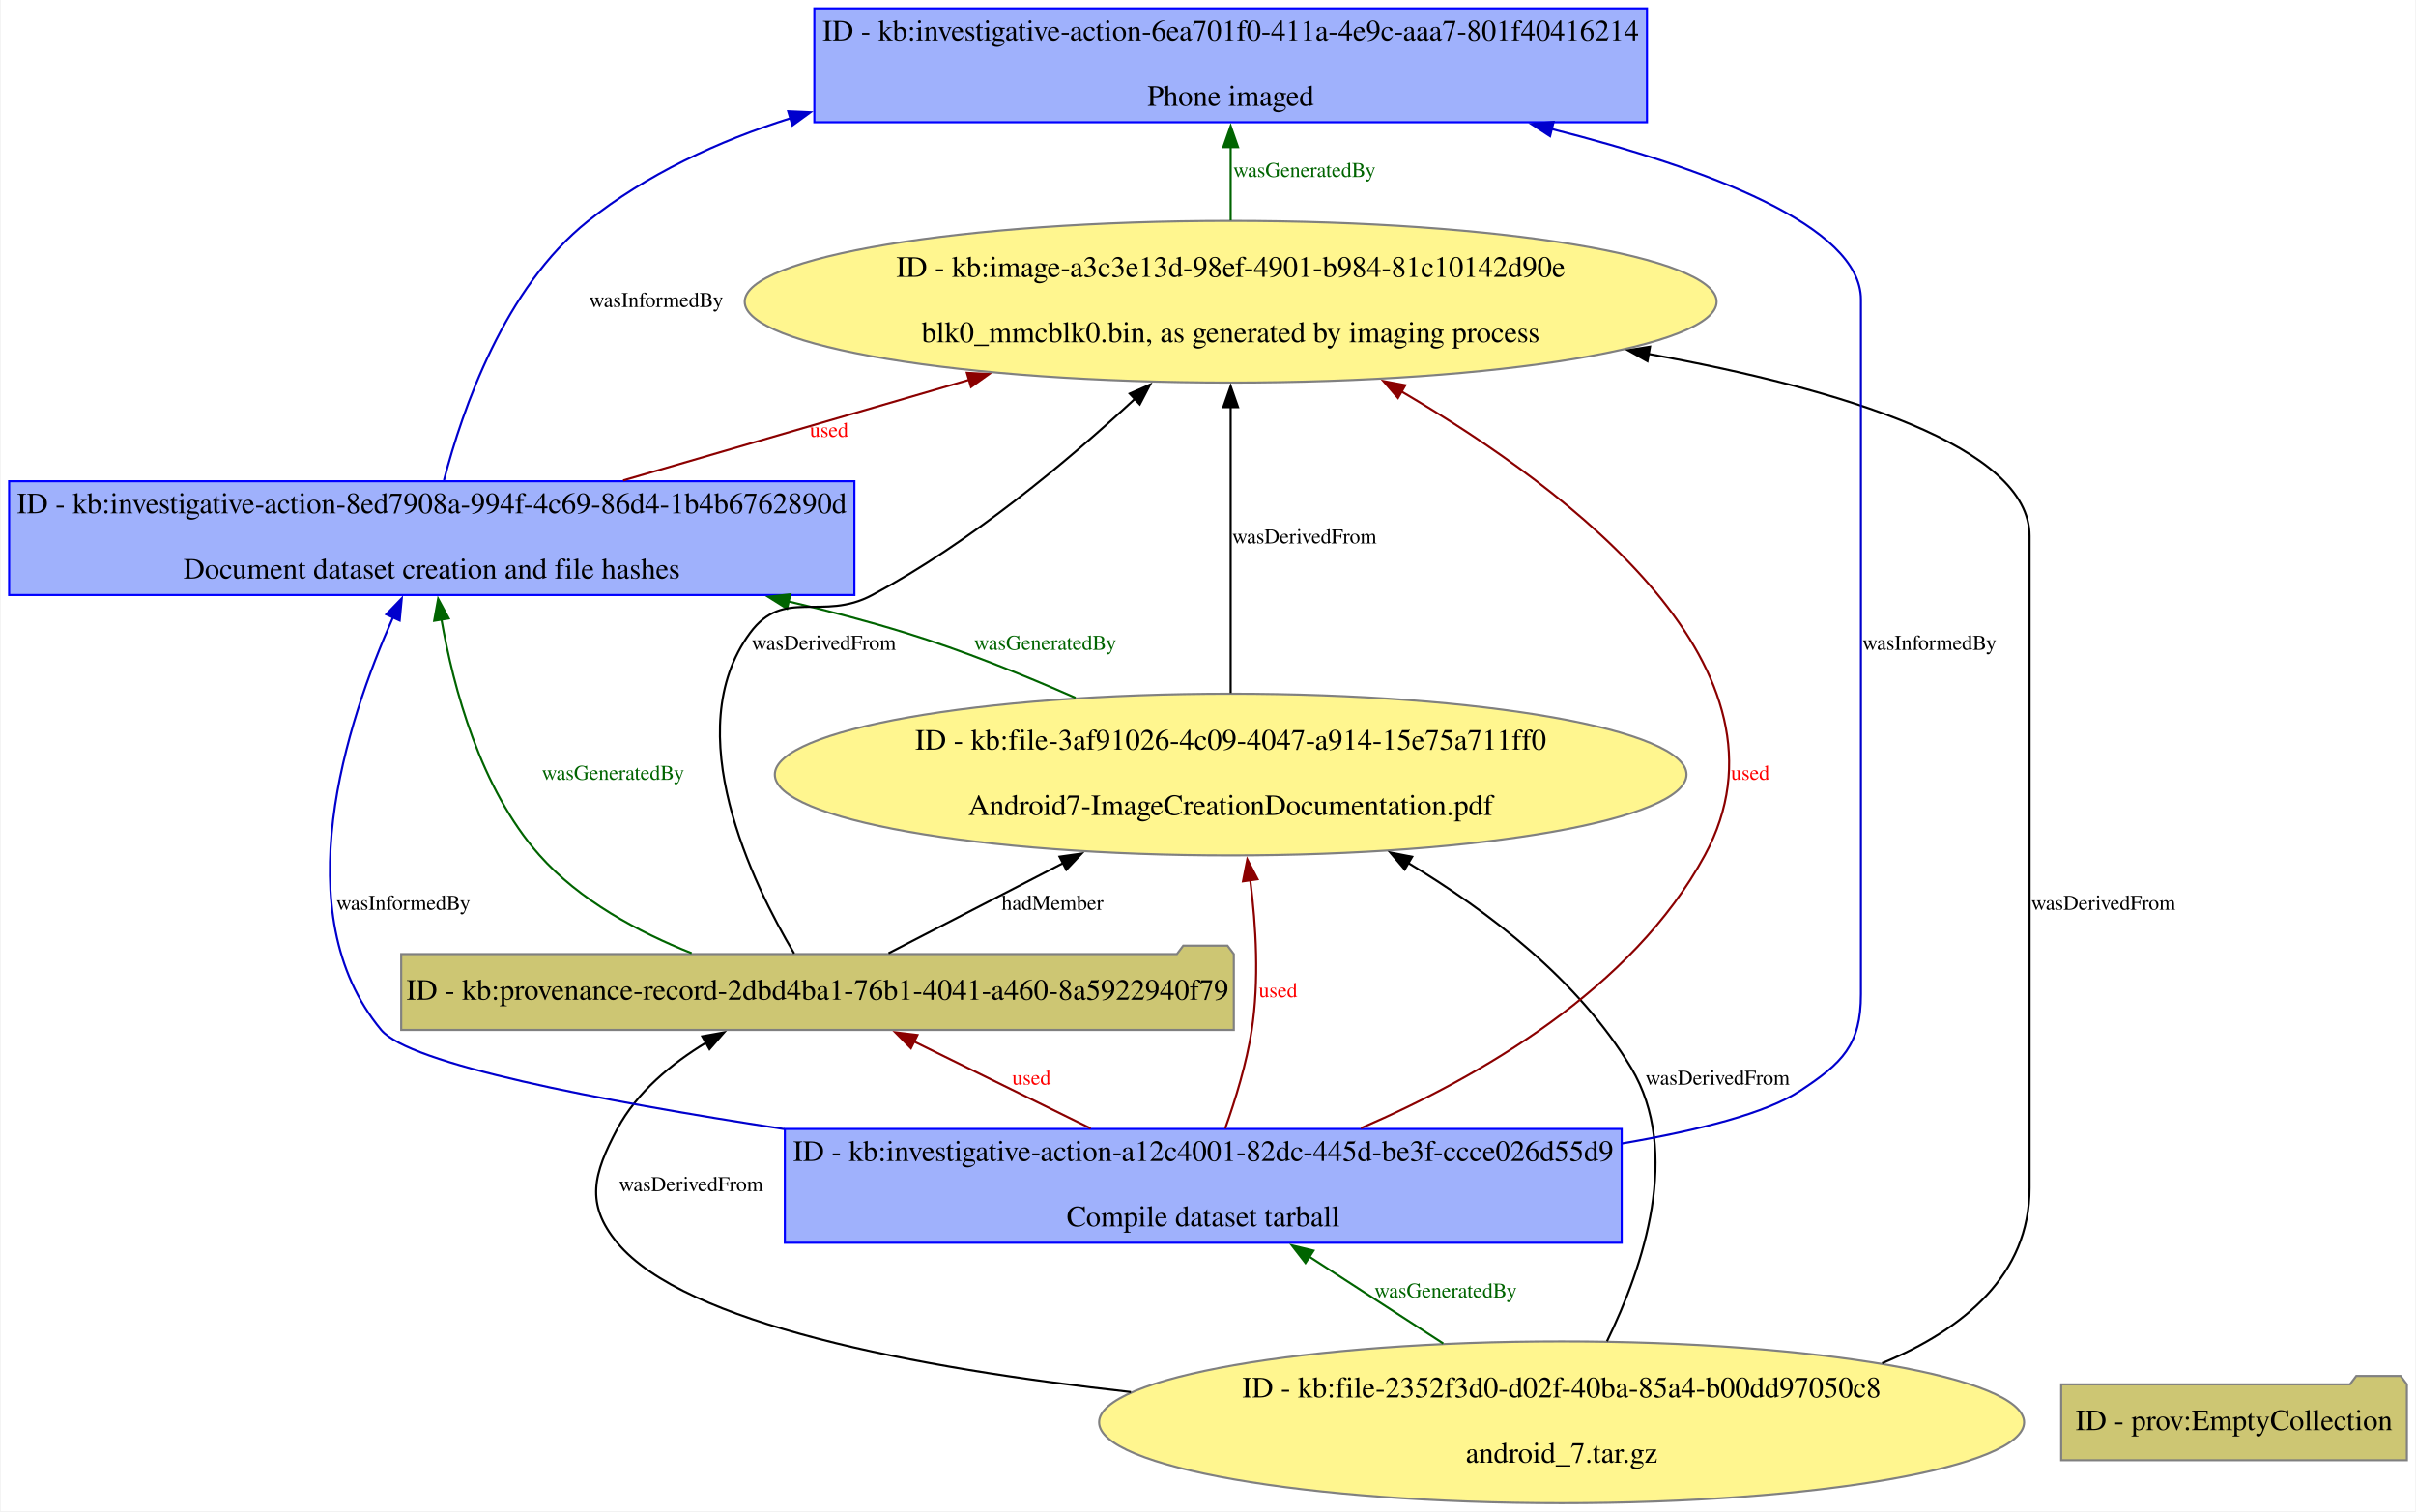
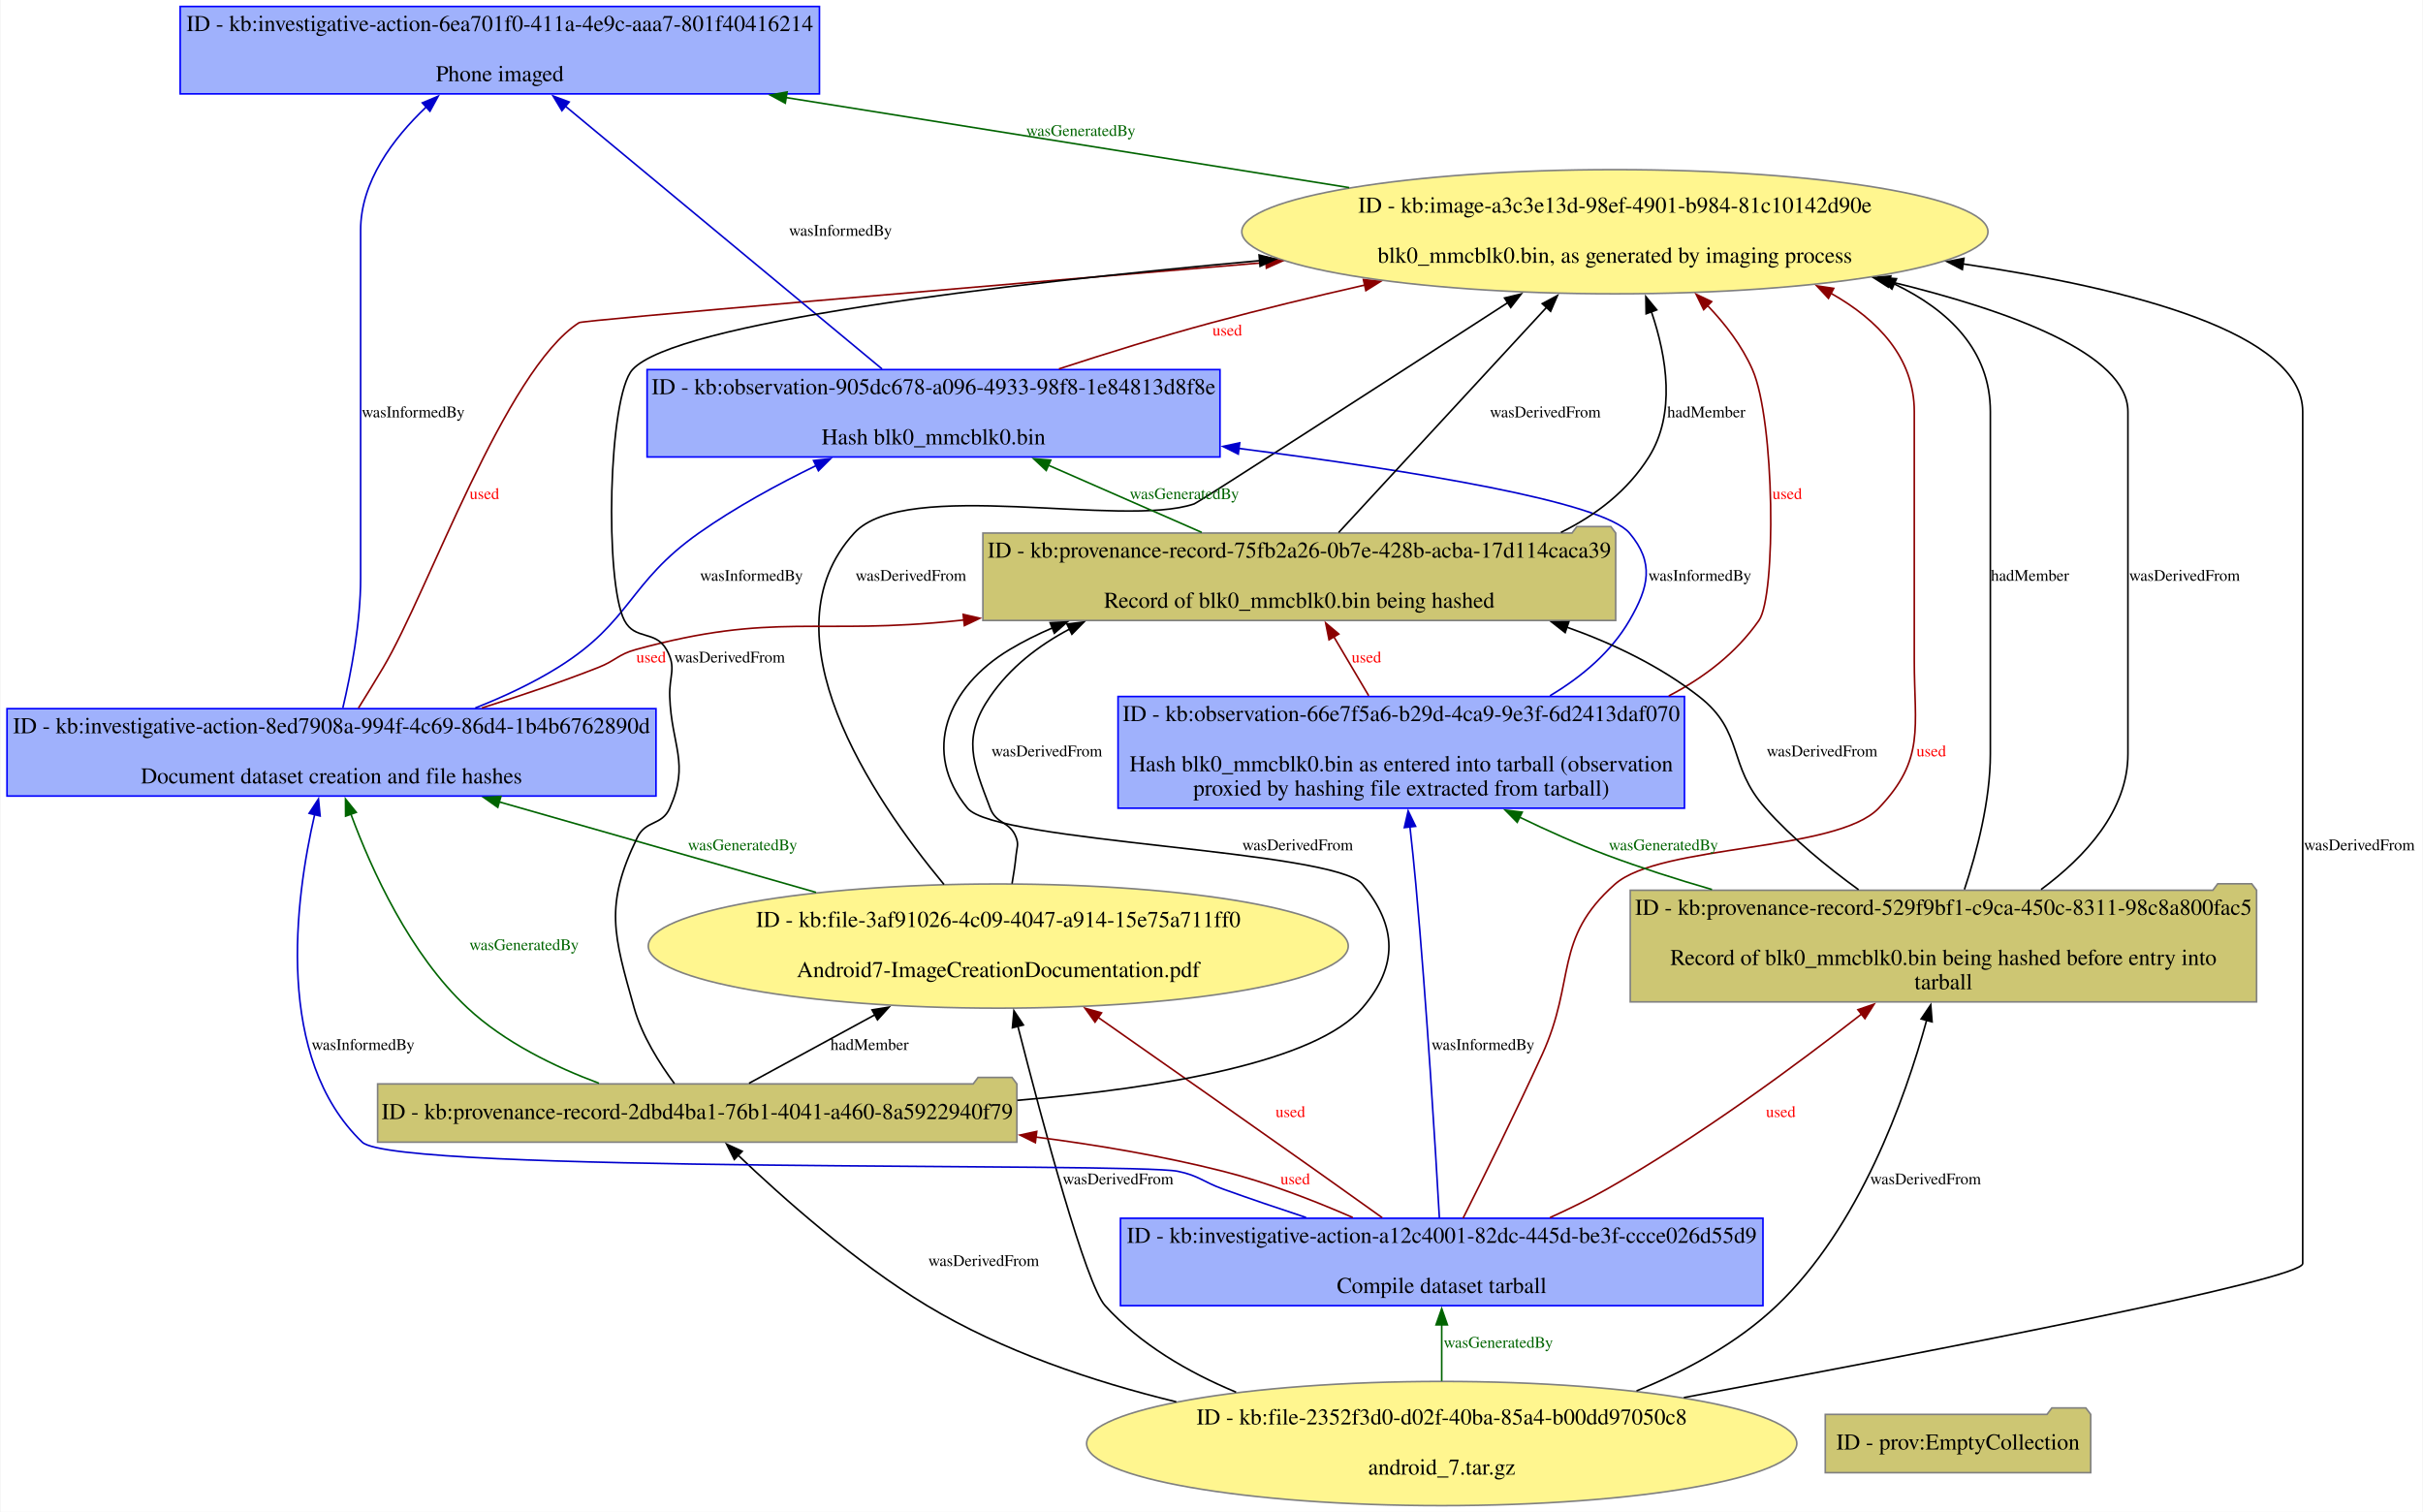
- <svg xmlns="http://www.w3.org/2000/svg" width="1146pt" height="717pt" viewBox="0.00 0.00 1145.50 717.10">
-   <g id="graph0" class="graph" transform="scale(1 1) rotate(0) translate(4 713.1)">
-     <polygon fill="white" stroke="none" points="-4,4 -4,-713.1 1141.5,-713.1 1141.5,4 -4,4" />
+ <svg xmlns="http://www.w3.org/2000/svg" width="1497pt" height="934pt" viewBox="0.00 0.00 1496.50 934.10">
+   <g id="graph0" class="graph" transform="scale(1 1) rotate(0) translate(4 930.1)">
+     <polygon fill="white" stroke="none" points="-4,4 -4,-930.1 1492.5,-930.1 1492.5,4 -4,4" />
    <g id="node1" class="node">
-       <ellipse fill="#fff68f" stroke="#808080" cx="736.5" cy="-38.18" rx="219.41" ry="38.37" />
-       <text text-anchor="middle" x="736.5" y="-49.98" font-family="Times,serif" font-size="14.00">ID - kb:file-2352f3d0-d02f-40ba-85a4-b00dd97050c8</text>
-       <text text-anchor="middle" x="736.5" y="-18.98" font-family="Times,serif" font-size="14.00">android_7.tar.gz</text>
+       <ellipse fill="#fff68f" stroke="#808080" cx="886.5" cy="-38.18" rx="219.41" ry="38.37" />
+       <text text-anchor="middle" x="886.5" y="-49.98" font-family="Times,serif" font-size="14.00">ID - kb:file-2352f3d0-d02f-40ba-85a4-b00dd97050c8</text>
+       <text text-anchor="middle" x="886.5" y="-18.98" font-family="Times,serif" font-size="14.00">android_7.tar.gz</text>
    </g>
    <g id="node2" class="node">
-       <ellipse fill="#fff68f" stroke="#808080" cx="579.5" cy="-345.55" rx="216.25" ry="38.37" />
-       <text text-anchor="middle" x="579.5" y="-357.35" font-family="Times,serif" font-size="14.00">ID - kb:file-3af91026-4c09-4047-a914-15e75a711ff0</text>
-       <text text-anchor="middle" x="579.5" y="-326.35" font-family="Times,serif" font-size="14.00">Android7-ImageCreationDocumentation.pdf</text>
+       <ellipse fill="#fff68f" stroke="#808080" cx="612.5" cy="-345.55" rx="216.25" ry="38.37" />
+       <text text-anchor="middle" x="612.5" y="-357.35" font-family="Times,serif" font-size="14.00">ID - kb:file-3af91026-4c09-4047-a914-15e75a711ff0</text>
+       <text text-anchor="middle" x="612.5" y="-326.35" font-family="Times,serif" font-size="14.00">Android7-ImageCreationDocumentation.pdf</text>
    </g>
    <g id="edge1" class="edge">
-       <path fill="none" stroke="black" d="M758.03,-76.63C775.43,-112.32 793.44,-166.39 769.5,-206.37 744.68,-247.82 702.14,-280.5 663.61,-303.65" />
-       <polygon fill="black" stroke="black" points="662.07,-300.49 655.21,-308.56 665.61,-306.53 662.07,-300.49" />
-       <text text-anchor="middle" x="810.5" y="-198.37" font-family="Times,serif" font-size="10.00">wasDerivedFrom</text>
+       <path fill="none" stroke="black" d="M759.45,-69.9C729.59,-82.29 700.19,-99.52 678.5,-123.37 666.7,-136.34 640.16,-235.05 624.57,-296.14" />
+       <polygon fill="black" stroke="black" points="621.23,-295.05 622.17,-305.61 628.02,-296.78 621.23,-295.05" />
+       <text text-anchor="middle" x="686.5" y="-198.37" font-family="Times,serif" font-size="10.00">wasDerivedFrom</text>
    </g>
    <g id="node3" class="node">
-       <ellipse fill="#fff68f" stroke="#808080" cx="579.5" cy="-569.92" rx="230.53" ry="38.37" />
-       <text text-anchor="middle" x="579.5" y="-581.72" font-family="Times,serif" font-size="14.00">ID - kb:image-a3c3e13d-98ef-4901-b984-81c10142d90e</text>
-       <text text-anchor="middle" x="579.5" y="-550.72" font-family="Times,serif" font-size="14.00">blk0_mmcblk0.bin, as generated by imaging process</text>
+       <ellipse fill="#fff68f" stroke="#808080" cx="993.5" cy="-786.92" rx="230.53" ry="38.37" />
+       <text text-anchor="middle" x="993.5" y="-798.72" font-family="Times,serif" font-size="14.00">ID - kb:image-a3c3e13d-98ef-4901-b984-81c10142d90e</text>
+       <text text-anchor="middle" x="993.5" y="-767.72" font-family="Times,serif" font-size="14.00">blk0_mmcblk0.bin, as generated by imaging process</text>
    </g>
    <g id="edge2" class="edge">
-       <path fill="none" stroke="black" d="M888.56,-66.22C927.44,-82.37 958.5,-108.17 958.5,-149.37 958.5,-149.37 958.5,-149.37 958.5,-458.74 958.5,-501.25 869.46,-528.43 777.7,-545.16" />
-       <polygon fill="black" stroke="black" points="777.23,-541.69 767.99,-546.89 778.45,-548.59 777.23,-541.69" />
-       <text text-anchor="middle" x="993.5" y="-281.37" font-family="Times,serif" font-size="10.00">wasDerivedFrom</text>
+       <path fill="none" stroke="black" d="M1036.11,-66.57C1193.46,-95.9 1418.5,-139.55 1418.5,-149.37 1418.5,-149.37 1418.5,-149.37 1418.5,-675.74 1418.5,-724.14 1313.89,-751.64 1208.48,-767.05" />
+       <polygon fill="black" stroke="black" points="1208.19,-763.56 1198.78,-768.43 1209.18,-770.49 1208.19,-763.56" />
+       <text text-anchor="middle" x="1453.5" y="-404.74" font-family="Times,serif" font-size="10.00">wasDerivedFrom</text>
    </g>
    <g id="node6" class="node">
-       <polygon fill="#9fb1fc" stroke="#0000ff" points="765,-177.37 368,-177.37 368,-123.37 765,-123.37 765,-177.37" />
-       <text text-anchor="middle" x="566.5" y="-162.17" font-family="Times,serif" font-size="14.00">ID - kb:investigative-action-a12c4001-82dc-445d-be3f-ccce026d55d9</text>
-       <text text-anchor="middle" x="566.5" y="-131.17" font-family="Times,serif" font-size="14.00">Compile dataset tarball</text>
+       <polygon fill="#9fb1fc" stroke="#0000ff" points="1085,-177.37 688,-177.37 688,-123.37 1085,-123.37 1085,-177.37" />
+       <text text-anchor="middle" x="886.5" y="-162.17" font-family="Times,serif" font-size="14.00">ID - kb:investigative-action-a12c4001-82dc-445d-be3f-ccce026d55d9</text>
+       <text text-anchor="middle" x="886.5" y="-131.17" font-family="Times,serif" font-size="14.00">Compile dataset tarball</text>
    </g>
    <g id="edge3" class="edge">
-       <path fill="none" stroke="darkgreen" d="M680.36,-75.57C659.84,-88.87 636.76,-103.83 616.77,-116.78" />
-       <polygon fill="darkgreen" stroke="darkgreen" points="614.99,-113.77 608.51,-122.14 618.8,-119.64 614.99,-113.77" />
-       <text text-anchor="middle" x="681.5" y="-97.37" font-family="Times,serif" font-size="10.00" fill="darkgreen">wasGeneratedBy</text>
+       <path fill="none" stroke="darkgreen" d="M886.5,-76.79C886.5,-88.08 886.5,-100.47 886.5,-111.76" />
+       <polygon fill="darkgreen" stroke="darkgreen" points="883,-111.52 886.5,-121.52 890,-111.52 883,-111.52" />
+       <text text-anchor="middle" x="921.5" y="-97.37" font-family="Times,serif" font-size="10.00" fill="darkgreen">wasGeneratedBy</text>
+     </g>
+     <g id="node9" class="node">
+       <polygon fill="#cdc673" stroke="#808080" points="624,-260.37 621,-264.37 600,-264.37 597,-260.37 229,-260.37 229,-224.37 624,-224.37 624,-260.37" />
+       <text text-anchor="middle" x="426.5" y="-238.67" font-family="Times,serif" font-size="14.00">ID - kb:provenance-record-2dbd4ba1-76b1-4041-a460-8a5922940f79</text>
+     </g>
+     <g id="edge4" class="edge">
+       <path fill="none" stroke="black" d="M722.49,-63.93C670.72,-76.51 614.95,-95.33 568.5,-123.37 523.93,-150.27 478.75,-190.54 451.68,-216.38" />
+       <polygon fill="black" stroke="black" points="449.41,-213.71 444.64,-223.17 454.27,-218.75 449.41,-213.71" />
+       <text text-anchor="middle" x="603.5" y="-147.87" font-family="Times,serif" font-size="10.00">wasDerivedFrom</text>
+     </g>
+     <g id="node10" class="node">
+       <polygon fill="#cdc673" stroke="#808080" points="1390,-380.05 1387,-384.05 1366,-384.05 1363,-380.05 1003,-380.05 1003,-311.05 1390,-311.05 1390,-380.05" />
+       <text text-anchor="middle" x="1196.5" y="-364.85" font-family="Times,serif" font-size="14.00">ID - kb:provenance-record-529f9bf1-c9ca-450c-8311-98c8a800fac5</text>
+       <text text-anchor="middle" x="1196.5" y="-333.85" font-family="Times,serif" font-size="14.00">Record of blk0_mmcblk0.bin being hashed before entry into </text>
+       <text text-anchor="middle" x="1196.5" y="-318.85" font-family="Times,serif" font-size="14.00">tarball</text>
+     </g>
+     <g id="edge5" class="edge">
+       <path fill="none" stroke="black" d="M1006.87,-70.71C1037.86,-83.22 1069.26,-100.3 1093.5,-123.37 1144.46,-171.86 1172.65,-250.51 1186.16,-299.79" />
+       <polygon fill="black" stroke="black" points="1182.73,-300.51 1188.67,-309.28 1189.5,-298.72 1182.73,-300.51" />
+       <text text-anchor="middle" x="1185.5" y="-198.37" font-family="Times,serif" font-size="10.00">wasDerivedFrom</text>
+     </g>
+     <g id="edge6" class="edge">
+       <path fill="none" stroke="black" d="M578.95,-383.61C534.08,-437.7 466.43,-538.56 523.5,-600.74 555.17,-635.24 689.17,-603.63 733.5,-618.74 736.21,-619.66 851.23,-693.89 927.36,-743.12" />
+       <polygon fill="black" stroke="black" points="925.33,-745.98 935.63,-748.47 929.14,-740.1 925.33,-745.98" />
+       <text text-anchor="middle" x="558.5" y="-571.24" font-family="Times,serif" font-size="10.00">wasDerivedFrom</text>
+     </g>
+     <g id="node5" class="node">
+       <polygon fill="#9fb1fc" stroke="#0000ff" points="401,-492.24 0,-492.24 0,-438.24 401,-438.24 401,-492.24" />
+       <text text-anchor="middle" x="200.5" y="-477.04" font-family="Times,serif" font-size="14.00">ID - kb:investigative-action-8ed7908a-994f-4c69-86d4-1b4b6762890d</text>
+       <text text-anchor="middle" x="200.5" y="-446.04" font-family="Times,serif" font-size="14.00">Document dataset creation and file hashes</text>
+     </g>
+     <g id="edge7" class="edge">
+       <path fill="none" stroke="darkgreen" d="M499.92,-378.71C438.8,-396.17 363.76,-417.6 304.09,-434.64" />
+       <polygon fill="darkgreen" stroke="darkgreen" points="303.25,-431.25 294.59,-437.36 305.17,-437.98 303.25,-431.25" />
+       <text text-anchor="middle" x="454.5" y="-404.74" font-family="Times,serif" font-size="10.00" fill="darkgreen">wasGeneratedBy</text>
+     </g>
+     <g id="node11" class="node">
+       <polygon fill="#cdc673" stroke="#808080" points="994,-600.74 991,-604.74 970,-604.74 967,-600.74 603,-600.74 603,-546.74 994,-546.74 994,-600.74" />
+       <text text-anchor="middle" x="798.5" y="-585.54" font-family="Times,serif" font-size="14.00">ID - kb:provenance-record-75fb2a26-0b7e-428b-acba-17d114caca39</text>
+       <text text-anchor="middle" x="798.5" y="-554.54" font-family="Times,serif" font-size="14.00">Record of blk0_mmcblk0.bin being hashed</text>
+     </g>
+     <g id="edge8" class="edge">
+       <path fill="none" stroke="black" d="M621.01,-384.1C622.04,-389.98 622.93,-396 623.5,-401.74 623.98,-406.6 625.24,-408.17 623.5,-412.74 619.7,-422.74 611.3,-420.73 607.5,-430.74 596.6,-459.4 590.11,-474.47 607.5,-499.74 619.84,-517.66 637.23,-531.19 656.53,-541.4" />
+       <polygon fill="black" stroke="black" points="654.91,-544.5 665.43,-545.77 658,-538.22 654.91,-544.5" />
+       <text text-anchor="middle" x="642.5" y="-462.74" font-family="Times,serif" font-size="10.00">wasDerivedFrom</text>
+     </g>
+     <g id="node4" class="node">
+       <polygon fill="#9fb1fc" stroke="#0000ff" points="502,-926.1 107,-926.1 107,-872.1 502,-872.1 502,-926.1" />
+       <text text-anchor="middle" x="304.5" y="-910.9" font-family="Times,serif" font-size="14.00">ID - kb:investigative-action-6ea701f0-411a-4e9c-aaa7-801f40416214</text>
+       <text text-anchor="middle" x="304.5" y="-879.9" font-family="Times,serif" font-size="14.00">Phone imaged</text>
+     </g>
+     <g id="edge9" class="edge">
+       <path fill="none" stroke="darkgreen" d="M829.34,-814.17C724.49,-830.94 588.6,-852.67 481.36,-869.82" />
+       <polygon fill="darkgreen" stroke="darkgreen" points="480.9,-866.35 471.58,-871.38 482.01,-873.26 480.9,-866.35" />
+       <text text-anchor="middle" x="663.5" y="-846.1" font-family="Times,serif" font-size="10.00" fill="darkgreen">wasGeneratedBy</text>
+     </g>
+     <g id="edge10" class="edge">
+       <path fill="none" stroke="#8b0000" d="M217.14,-492.58C222.15,-500.61 227.61,-509.5 232.5,-517.74 260.32,-564.53 307.67,-701.35 353.5,-730.74 355.79,-732.2 593.13,-752.39 778.09,-767.93" />
+       <polygon fill="#8b0000" stroke="#8b0000" points="777.59,-771.4 787.85,-768.75 778.18,-764.42 777.59,-771.4" />
+       <text text-anchor="middle" x="295" y="-621.74" font-family="Times,serif" font-size="10.00" fill="red">used</text>
+     </g>
+     <g id="edge11" class="edge">
+       <path fill="none" stroke="#0000cd" d="M207.51,-492.72C212.56,-514.15 218.5,-545.17 218.5,-572.74 218.5,-572.74 218.5,-572.74 218.5,-787.92 218.5,-817.78 238.37,-844.39 259.01,-863.98" />
+       <polygon fill="#0000cd" stroke="#0000cd" points="256.63,-866.55 266.41,-870.65 261.32,-861.35 256.63,-866.55" />
+       <text text-anchor="middle" x="251" y="-672.24" font-family="Times,serif" font-size="10.00">wasInformedBy</text>
+     </g>
+     <g id="node8" class="node">
+       <polygon fill="#9fb1fc" stroke="#0000ff" points="749.5,-701.74 395.5,-701.74 395.5,-647.74 749.5,-647.74 749.5,-701.74" />
+       <text text-anchor="middle" x="572.5" y="-686.54" font-family="Times,serif" font-size="14.00">ID - kb:observation-905dc678-a096-4933-98f8-1e84813d8f8e</text>
+       <text text-anchor="middle" x="572.5" y="-655.54" font-family="Times,serif" font-size="14.00">Hash blk0_mmcblk0.bin</text>
+     </g>
+     <g id="edge12" class="edge">
+       <path fill="none" stroke="#0000cd" d="M289.35,-492.67C306.93,-499.6 324.78,-507.94 340.5,-517.74 385.86,-545.99 383.82,-569.94 427.5,-600.74 449.87,-616.51 476.14,-630.82 500.13,-642.51" />
+       <polygon fill="#0000cd" stroke="#0000cd" points="498.35,-645.54 508.88,-646.7 501.38,-639.23 498.35,-645.54" />
+       <text text-anchor="middle" x="460" y="-571.24" font-family="Times,serif" font-size="10.00">wasInformedBy</text>
+     </g>
+     <g id="edge13" class="edge">
+       <path fill="none" stroke="#8b0000" d="M293.38,-492.66C317.13,-500.12 342.46,-508.68 365.5,-517.74 376.05,-521.88 377.57,-525.74 388.5,-528.74 474.56,-552.36 499.76,-537.25 588.5,-546.74 589.52,-546.84 590.54,-546.95 591.56,-547.06" />
+       <polygon fill="#8b0000" stroke="#8b0000" points="590.8,-550.5 601.12,-548.11 591.56,-543.54 590.8,-550.5" />
+       <text text-anchor="middle" x="398" y="-520.74" font-family="Times,serif" font-size="10.00" fill="red">used</text>
+     </g>
+     <g id="edge14" class="edge">
+       <path fill="none" stroke="#8b0000" d="M849.73,-177.73C837,-186.83 822.64,-197.07 809.5,-206.37 764.2,-238.43 712.86,-274.43 673.96,-301.65" />
+       <polygon fill="#8b0000" stroke="#8b0000" points="672.28,-298.55 666.09,-307.15 676.29,-304.28 672.28,-298.55" />
+       <text text-anchor="middle" x="793" y="-239.87" font-family="Times,serif" font-size="10.00" fill="red">used</text>
+     </g>
+     <g id="edge15" class="edge">
+       <path fill="none" stroke="#8b0000" d="M899.71,-177.45C912.54,-203 932.38,-243.11 948.5,-278.37 969.68,-324.68 955.35,-350.01 993.5,-383.74 1021.74,-408.7 1130.45,-403.49 1156.5,-430.74 1185.41,-460.96 1178.5,-480.41 1178.5,-522.24 1178.5,-522.24 1178.5,-522.24 1178.5,-675.74 1178.5,-708.99 1156.17,-732.43 1127.02,-748.87" />
+       <polygon fill="#8b0000" stroke="#8b0000" points="1125.47,-745.74 1118.24,-753.48 1128.72,-751.93 1125.47,-745.74" />
+       <text text-anchor="middle" x="1189" y="-462.74" font-family="Times,serif" font-size="10.00" fill="red">used</text>
+     </g>
+     <g id="edge16" class="edge">
+       <path fill="none" stroke="#0000cd" d="M802.7,-177.83C785.69,-183.44 767.97,-189.45 751.5,-195.37 738.92,-199.89 736.59,-203.65 723.5,-206.37 696.07,-212.07 239.74,-204.99 219.5,-224.37 165.25,-276.32 177.83,-373.62 190.13,-426.94" />
+       <polygon fill="#0000cd" stroke="#0000cd" points="186.68,-427.58 192.45,-436.46 193.48,-425.92 186.68,-427.58" />
+       <text text-anchor="middle" x="220" y="-281.37" font-family="Times,serif" font-size="10.00">wasInformedBy</text>
    </g>
    <g id="node7" class="node">
-       <polygon fill="#cdc673" stroke="#808080" points="581,-260.37 578,-264.37 557,-264.37 554,-260.37 186,-260.37 186,-224.37 581,-224.37 581,-260.37" />
-       <text text-anchor="middle" x="383.5" y="-238.67" font-family="Times,serif" font-size="14.00">ID - kb:provenance-record-2dbd4ba1-76b1-4041-a460-8a5922940f79</text>
-     </g>
-     <g id="edge4" class="edge">
-       <path fill="none" stroke="black" d="M532.18,-52.54C429.57,-63.96 320.36,-84.96 288.5,-123.37 273.18,-141.84 277.23,-156.18 288.5,-177.37 297.79,-194.83 314.21,-208.39 330.81,-218.43" />
-       <polygon fill="black" stroke="black" points="328.81,-221.32 339.23,-223.2 332.25,-215.23 328.81,-221.32" />
-       <text text-anchor="middle" x="323.5" y="-147.87" font-family="Times,serif" font-size="10.00">wasDerivedFrom</text>
-     </g>
-     <g id="edge5" class="edge">
-       <path fill="none" stroke="black" d="M579.5,-384.27C579.5,-421.68 579.5,-479.18 579.5,-520.06" />
-       <polygon fill="black" stroke="black" points="576,-519.87 579.5,-529.87 583,-519.87 576,-519.87" />
-       <text text-anchor="middle" x="614.5" y="-455.24" font-family="Times,serif" font-size="10.00">wasDerivedFrom</text>
-     </g>
-     <g id="node5" class="node">
-       <polygon fill="#9fb1fc" stroke="#0000ff" points="401,-484.74 0,-484.74 0,-430.74 401,-430.74 401,-484.74" />
-       <text text-anchor="middle" x="200.5" y="-469.54" font-family="Times,serif" font-size="14.00">ID - kb:investigative-action-8ed7908a-994f-4c69-86d4-1b4b6762890d</text>
-       <text text-anchor="middle" x="200.5" y="-438.54" font-family="Times,serif" font-size="14.00">Document dataset creation and file hashes</text>
-     </g>
-     <g id="edge6" class="edge">
-       <path fill="none" stroke="darkgreen" d="M505.9,-381.96C480.82,-393.01 452.33,-404.45 425.5,-412.74 407.62,-418.26 388.71,-423.24 369.77,-427.68" />
-       <polygon fill="darkgreen" stroke="darkgreen" points="369.05,-424.26 360.09,-429.9 370.62,-431.08 369.05,-424.26" />
-       <text text-anchor="middle" x="491.5" y="-404.74" font-family="Times,serif" font-size="10.00" fill="darkgreen">wasGeneratedBy</text>
-     </g>
-     <g id="node4" class="node">
-       <polygon fill="#9fb1fc" stroke="#0000ff" points="777,-709.1 382,-709.1 382,-655.1 777,-655.1 777,-709.1" />
-       <text text-anchor="middle" x="579.5" y="-693.9" font-family="Times,serif" font-size="14.00">ID - kb:investigative-action-6ea701f0-411a-4e9c-aaa7-801f40416214</text>
-       <text text-anchor="middle" x="579.5" y="-662.9" font-family="Times,serif" font-size="14.00">Phone imaged</text>
-     </g>
-     <g id="edge7" class="edge">
-       <path fill="none" stroke="darkgreen" d="M579.5,-608.53C579.5,-619.82 579.5,-632.2 579.5,-643.49" />
-       <polygon fill="darkgreen" stroke="darkgreen" points="576,-643.26 579.5,-653.26 583,-643.26 576,-643.26" />
-       <text text-anchor="middle" x="614.5" y="-629.1" font-family="Times,serif" font-size="10.00" fill="darkgreen">wasGeneratedBy</text>
-     </g>
-     <g id="edge8" class="edge">
-       <path fill="none" stroke="#8b0000" d="M291.28,-485.13C340.45,-499.42 401.92,-517.29 455.45,-532.86" />
-       <polygon fill="#8b0000" stroke="#8b0000" points="454.36,-536.18 464.94,-535.61 456.32,-529.46 454.36,-536.18" />
-       <text text-anchor="middle" x="389" y="-505.74" font-family="Times,serif" font-size="10.00" fill="red">used</text>
-     </g>
-     <g id="edge9" class="edge">
-       <path fill="none" stroke="#0000cd" d="M206.29,-485.23C215.09,-518.99 235.12,-576.72 274.5,-608.1 302.48,-630.4 336.18,-646.06 370.83,-657.02" />
-       <polygon fill="#0000cd" stroke="#0000cd" points="369.58,-660.3 380.17,-659.83 371.6,-653.59 369.58,-660.3" />
-       <text text-anchor="middle" x="307" y="-567.42" font-family="Times,serif" font-size="10.00">wasInformedBy</text>
-     </g>
-     <g id="edge10" class="edge">
-       <path fill="none" stroke="#8b0000" d="M576.9,-177.6C581.78,-191.3 587.06,-208.48 589.5,-224.37 593.07,-247.61 591.59,-273.59 588.79,-295.43" />
-       <polygon fill="#8b0000" stroke="#8b0000" points="585.34,-294.88 587.39,-305.27 592.27,-295.87 585.34,-294.88" />
-       <text text-anchor="middle" x="602" y="-239.87" font-family="Times,serif" font-size="10.00" fill="red">used</text>
-     </g>
-     <g id="edge11" class="edge">
-       <path fill="none" stroke="#8b0000" d="M641.29,-177.75C697.38,-201.95 770.16,-243.8 804.5,-307.37 851.83,-394.98 742.81,-479.1 660.54,-527.32" />
-       <polygon fill="#8b0000" stroke="#8b0000" points="658.88,-524.23 651.96,-532.26 662.37,-530.3 658.88,-524.23" />
-       <text text-anchor="middle" x="826" y="-343.05" font-family="Times,serif" font-size="10.00" fill="red">used</text>
-     </g>
-     <g id="edge12" class="edge">
-       <path fill="none" stroke="#0000cd" d="M765.35,-170.53C801.94,-176.79 833.6,-184.92 849.5,-195.37 869.7,-208.64 878.5,-217.2 878.5,-241.37 878.5,-241.37 878.5,-241.37 878.5,-570.92 878.5,-605.92 805.46,-633.24 731.58,-651.92" />
-       <polygon fill="#0000cd" stroke="#0000cd" points="731.02,-648.45 722.15,-654.25 732.7,-655.25 731.02,-648.45" />
-       <text text-anchor="middle" x="911" y="-404.74" font-family="Times,serif" font-size="10.00">wasInformedBy</text>
-     </g>
-     <g id="edge13" class="edge">
-       <path fill="none" stroke="#0000cd" d="M367.73,-177.31C278.39,-191.01 189.87,-208.27 176.5,-224.37 130.52,-279.75 159.83,-370.02 182.13,-420.19" />
-       <polygon fill="#0000cd" stroke="#0000cd" points="178.91,-421.56 186.27,-429.18 185.27,-418.64 178.91,-421.56" />
-       <text text-anchor="middle" x="187" y="-281.37" font-family="Times,serif" font-size="10.00">wasInformedBy</text>
-     </g>
-     <g id="edge14" class="edge">
-       <path fill="none" stroke="#8b0000" d="M513.08,-177.64C486.47,-190.73 454.62,-206.39 429.17,-218.91" />
-       <polygon fill="#8b0000" stroke="#8b0000" points="427.82,-215.67 420.39,-223.22 430.91,-221.95 427.82,-215.67" />
-       <text text-anchor="middle" x="485" y="-198.37" font-family="Times,serif" font-size="10.00" fill="red">used</text>
-     </g>
-     <g id="edge15" class="edge">
-       <path fill="none" stroke="black" d="M417.19,-260.76C440.01,-272.54 471.14,-288.61 500.04,-303.53" />
-       <polygon fill="black" stroke="black" points="498.32,-306.58 508.81,-308.06 501.53,-300.36 498.32,-306.58" />
-       <text text-anchor="middle" x="495" y="-281.37" font-family="Times,serif" font-size="10.00">hadMember</text>
-     </g>
-     <g id="edge16" class="edge">
-       <path fill="none" stroke="black" d="M372.42,-260.64C352.83,-293.59 317.24,-366.24 351.5,-412.74 367.51,-434.47 385.71,-417.99 409.5,-430.74 455.82,-455.54 501.66,-493.82 534.04,-523.8" />
-       <polygon fill="black" stroke="black" points="531.6,-526.31 541.29,-530.59 536.38,-521.2 531.6,-526.31" />
-       <text text-anchor="middle" x="386.5" y="-404.74" font-family="Times,serif" font-size="10.00">wasDerivedFrom</text>
+       <polygon fill="#9fb1fc" stroke="#0000ff" points="1036.5,-499.74 686.5,-499.74 686.5,-430.74 1036.5,-430.74 1036.5,-499.74" />
+       <text text-anchor="middle" x="861.5" y="-484.54" font-family="Times,serif" font-size="14.00">ID - kb:observation-66e7f5a6-b29d-4ca9-9e3f-6d2413daf070</text>
+       <text text-anchor="middle" x="861.5" y="-453.54" font-family="Times,serif" font-size="14.00">Hash blk0_mmcblk0.bin as entered into tarball (observation </text>
+       <text text-anchor="middle" x="861.5" y="-438.54" font-family="Times,serif" font-size="14.00">proxied by hashing file extracted from tarball)</text>
    </g>
    <g id="edge17" class="edge">
-       <path fill="none" stroke="darkgreen" d="M323.8,-260.79C298.52,-270.81 270.57,-285.81 251.5,-307.37 223.57,-338.95 210.79,-386.52 205.04,-419.46" />
-       <polygon fill="darkgreen" stroke="darkgreen" points="201.64,-418.52 203.52,-428.95 208.56,-419.63 201.64,-418.52" />
-       <text text-anchor="middle" x="286.5" y="-343.05" font-family="Times,serif" font-size="10.00" fill="darkgreen">wasGeneratedBy</text>
-     </g>
-     <g id="node8" class="node">
-       <polygon fill="#cdc673" stroke="#808080" points="1137.5,-56.18 1134.5,-60.18 1113.5,-60.18 1110.5,-56.18 973.5,-56.18 973.5,-20.18 1137.5,-20.18 1137.5,-56.18" />
-       <text text-anchor="middle" x="1055.5" y="-34.48" font-family="Times,serif" font-size="14.00">ID - prov:EmptyCollection</text>
+       <path fill="none" stroke="#0000cd" d="M885.06,-177.53C882.62,-220.58 877.25,-309.03 870.5,-383.74 869.46,-395.29 868.15,-407.76 866.86,-419.35" />
+       <polygon fill="#0000cd" stroke="#0000cd" points="863.41,-418.75 865.76,-429.08 870.36,-419.54 863.41,-418.75" />
+       <text text-anchor="middle" x="912" y="-281.37" font-family="Times,serif" font-size="10.00">wasInformedBy</text>
+     </g>
+     <g id="edge18" class="edge">
+       <path fill="none" stroke="#8b0000" d="M831.52,-177.84C807.48,-188.35 778.62,-199.53 751.5,-206.37 714.41,-215.72 674.31,-222.58 635.37,-227.6" />
+       <polygon fill="#8b0000" stroke="#8b0000" points="635.41,-224.07 625.92,-228.78 636.28,-231.02 635.41,-224.07" />
+       <text text-anchor="middle" x="796" y="-198.37" font-family="Times,serif" font-size="10.00" fill="red">used</text>
+     </g>
+     <g id="edge19" class="edge">
+       <path fill="none" stroke="#8b0000" d="M953.35,-177.75C965.27,-183.14 977.42,-189.1 988.5,-195.37 1045.14,-227.4 1105.03,-271.6 1145.93,-303.56" />
+       <polygon fill="#8b0000" stroke="#8b0000" points="1143.66,-306.23 1153.68,-309.66 1147.99,-300.72 1143.66,-306.23" />
+       <text text-anchor="middle" x="1096" y="-239.87" font-family="Times,serif" font-size="10.00" fill="red">used</text>
+     </g>
+     <g id="edge20" class="edge">
+       <path fill="none" stroke="#8b0000" d="M1026.79,-500.1C1048.68,-511.45 1068.39,-526.58 1082.5,-546.74 1093.26,-562.1 1092.35,-670.28 1078.5,-701.74 1072.04,-716.41 1061.74,-729.88 1050.52,-741.55" />
+       <polygon fill="#8b0000" stroke="#8b0000" points="1048.37,-738.76 1043.71,-748.27 1053.29,-743.74 1048.37,-738.76" />
+       <text text-anchor="middle" x="1100" y="-621.74" font-family="Times,serif" font-size="10.00" fill="red">used</text>
+     </g>
+     <g id="edge21" class="edge">
+       <path fill="none" stroke="#0000cd" d="M953.38,-500.19C972.94,-511.87 991.11,-527.11 1002.5,-546.74 1014.55,-567.49 1017.99,-582.4 1002.5,-600.74 986.13,-620.12 869.07,-639.21 761.22,-653.01" />
+       <polygon fill="#0000cd" stroke="#0000cd" points="760.8,-649.53 751.32,-654.26 761.68,-656.48 760.8,-649.53" />
+       <text text-anchor="middle" x="1046" y="-571.24" font-family="Times,serif" font-size="10.00">wasInformedBy</text>
+     </g>
+     <g id="edge22" class="edge">
+       <path fill="none" stroke="#8b0000" d="M841.39,-500.23C834.47,-511.92 826.7,-525.06 819.7,-536.9" />
+       <polygon fill="#8b0000" stroke="#8b0000" points="816.88,-534.79 814.8,-545.18 822.9,-538.36 816.88,-534.79" />
+       <text text-anchor="middle" x="840" y="-520.74" font-family="Times,serif" font-size="10.00" fill="red">used</text>
+     </g>
+     <g id="edge23" class="edge">
+       <path fill="none" stroke="#8b0000" d="M649.97,-702.17C679.39,-711.77 713.33,-722.32 744.5,-730.74 774.9,-738.95 807.62,-746.85 839.04,-753.99" />
+       <polygon fill="#8b0000" stroke="#8b0000" points="838.09,-757.37 848.61,-756.15 839.63,-750.54 838.09,-757.37" />
+       <text text-anchor="middle" x="754" y="-722.74" font-family="Times,serif" font-size="10.00" fill="red">used</text>
+     </g>
+     <g id="edge24" class="edge">
+       <path fill="none" stroke="#0000cd" d="M540.7,-702.12C491.85,-742.66 398.35,-820.23 344.81,-864.66" />
+       <polygon fill="#0000cd" stroke="#0000cd" points="342.88,-861.71 337.42,-870.79 347.35,-867.1 342.88,-861.71" />
+       <text text-anchor="middle" x="515" y="-784.42" font-family="Times,serif" font-size="10.00">wasInformedBy</text>
+     </g>
+     <g id="edge25" class="edge">
+       <path fill="none" stroke="black" d="M458.47,-260.76C479.94,-272.44 509.16,-288.33 536.39,-303.15" />
+       <polygon fill="black" stroke="black" points="534.52,-306.12 544.98,-307.82 537.87,-299.97 534.52,-306.12" />
+       <text text-anchor="middle" x="533" y="-281.37" font-family="Times,serif" font-size="10.00">hadMember</text>
+     </g>
+     <g id="edge26" class="edge">
+       <path fill="none" stroke="black" d="M412.37,-260.61C403.31,-272.83 392.35,-290.08 387.5,-307.37 374.84,-352.46 368.98,-370.63 389.5,-412.74 394.74,-423.49 404.63,-419.81 409.5,-430.74 421.98,-458.75 410.56,-469.09 409.5,-499.74 409.06,-512.65 413.89,-517.5 407.5,-528.74 400.55,-540.95 388.02,-534.29 381.5,-546.74 369.23,-570.15 371.38,-685.22 386.5,-701.74 413.05,-730.74 611.41,-754.32 774.26,-769.07" />
+       <polygon fill="black" stroke="black" points="773.65,-772.53 783.92,-769.94 774.27,-765.56 773.65,-772.53" />
+       <text text-anchor="middle" x="446.5" y="-520.74" font-family="Times,serif" font-size="10.00">wasDerivedFrom</text>
+     </g>
+     <g id="edge27" class="edge">
+       <path fill="none" stroke="darkgreen" d="M365.76,-260.78C338.46,-270.94 307.32,-286.05 284.5,-307.37 248.95,-340.57 225.35,-392.27 212.46,-427.16" />
+       <polygon fill="darkgreen" stroke="darkgreen" points="209.21,-425.83 209.15,-436.42 215.81,-428.18 209.21,-425.83" />
+       <text text-anchor="middle" x="319.5" y="-343.05" font-family="Times,serif" font-size="10.00" fill="darkgreen">wasGeneratedBy</text>
+     </g>
+     <g id="edge28" class="edge">
+       <path fill="none" stroke="black" d="M624.29,-250.23C715.13,-257.97 808.99,-274.08 837.5,-307.37 859.58,-333.15 859.11,-357.56 837.5,-383.74 819.92,-405.02 611.08,-409.45 593.5,-430.74 564.81,-465.48 580.86,-505.55 619.5,-528.74 627.87,-533.76 636.79,-538.21 646.01,-542.16" />
+       <polygon fill="black" stroke="black" points="644.55,-545.34 655.13,-545.83 647.16,-538.85 644.55,-545.34" />
+       <text text-anchor="middle" x="797.5" y="-404.74" font-family="Times,serif" font-size="10.00">wasDerivedFrom</text>
+     </g>
+     <g id="edge29" class="edge">
+       <path fill="none" stroke="black" d="M1209.47,-380.51C1217.19,-403.73 1225.5,-435.41 1225.5,-464.24 1225.5,-464.24 1225.5,-464.24 1225.5,-675.74 1225.5,-713.58 1200,-738.44 1165.91,-754.77" />
+       <polygon fill="black" stroke="black" points="1164.68,-751.49 1156.96,-758.74 1167.52,-757.88 1164.68,-751.49" />
+       <text text-anchor="middle" x="1250" y="-571.24" font-family="Times,serif" font-size="10.00">hadMember</text>
+     </g>
+     <g id="edge30" class="edge">
+       <path fill="none" stroke="black" d="M1256.84,-380.51C1284.18,-400.71 1310.5,-429.25 1310.5,-464.24 1310.5,-464.24 1310.5,-464.24 1310.5,-675.74 1310.5,-711.28 1238.51,-737.97 1163.14,-756.17" />
+       <polygon fill="black" stroke="black" points="1162.4,-752.75 1153.47,-758.45 1164.01,-759.56 1162.4,-752.75" />
+       <text text-anchor="middle" x="1345.5" y="-571.24" font-family="Times,serif" font-size="10.00">wasDerivedFrom</text>
+     </g>
+     <g id="edge31" class="edge">
+       <path fill="none" stroke="darkgreen" d="M1053.5,-380.48C1031.51,-386.85 1009.23,-393.97 988.5,-401.74 970.61,-408.44 951.87,-416.83 934.45,-425.27" />
+       <polygon fill="darkgreen" stroke="darkgreen" points="933.15,-422.01 925.72,-429.57 936.24,-428.29 933.15,-422.01" />
+       <text text-anchor="middle" x="1023.5" y="-404.74" font-family="Times,serif" font-size="10.00" fill="darkgreen">wasGeneratedBy</text>
+     </g>
+     <g id="edge32" class="edge">
+       <path fill="none" stroke="black" d="M1144.07,-380.37C1124.59,-394.48 1103.2,-411.96 1086.5,-430.74 1062.8,-457.39 1073.66,-477.84 1045.5,-499.74 1021.53,-518.38 992.9,-532.27 963.76,-542.61" />
+       <polygon fill="black" stroke="black" points="962.78,-539.25 954.44,-545.78 965.04,-545.87 962.78,-539.25" />
+       <text text-anchor="middle" x="1121.5" y="-462.74" font-family="Times,serif" font-size="10.00">wasDerivedFrom</text>
+     </g>
+     <g id="edge33" class="edge">
+       <path fill="none" stroke="black" d="M960.16,-601.15C982.06,-611.94 1001.46,-626.95 1014.5,-647.74 1031.18,-674.32 1025.64,-709.31 1016.09,-737.43" />
+       <polygon fill="black" stroke="black" points="1012.8,-736.22 1012.63,-746.81 1019.37,-738.64 1012.8,-736.22" />
+       <text text-anchor="middle" x="1050" y="-672.24" font-family="Times,serif" font-size="10.00">hadMember</text>
+     </g>
+     <g id="edge34" class="edge">
+       <path fill="none" stroke="black" d="M822.8,-601.05C854.96,-635.88 912.16,-697.83 951.42,-740.34" />
+       <polygon fill="black" stroke="black" points="948.63,-742.49 957.99,-747.46 953.78,-737.74 948.63,-742.49" />
+       <text text-anchor="middle" x="950.5" y="-672.24" font-family="Times,serif" font-size="10.00">wasDerivedFrom</text>
+     </g>
+     <g id="edge35" class="edge">
+       <path fill="none" stroke="darkgreen" d="M738.23,-601.14C709.11,-613.89 673.96,-629.29 643.54,-642.62" />
+       <polygon fill="darkgreen" stroke="darkgreen" points="642.13,-639.41 634.38,-646.63 644.94,-645.82 642.13,-639.41" />
+       <text text-anchor="middle" x="727.5" y="-621.74" font-family="Times,serif" font-size="10.00" fill="darkgreen">wasGeneratedBy</text>
+     </g>
+     <g id="node12" class="node">
+       <polygon fill="#cdc673" stroke="#808080" points="1287.5,-56.18 1284.5,-60.18 1263.5,-60.18 1260.5,-56.18 1123.5,-56.18 1123.5,-20.18 1287.5,-20.18 1287.5,-56.18" />
+       <text text-anchor="middle" x="1205.5" y="-34.48" font-family="Times,serif" font-size="14.00">ID - prov:EmptyCollection</text>
    </g>
  </g>
</svg>
